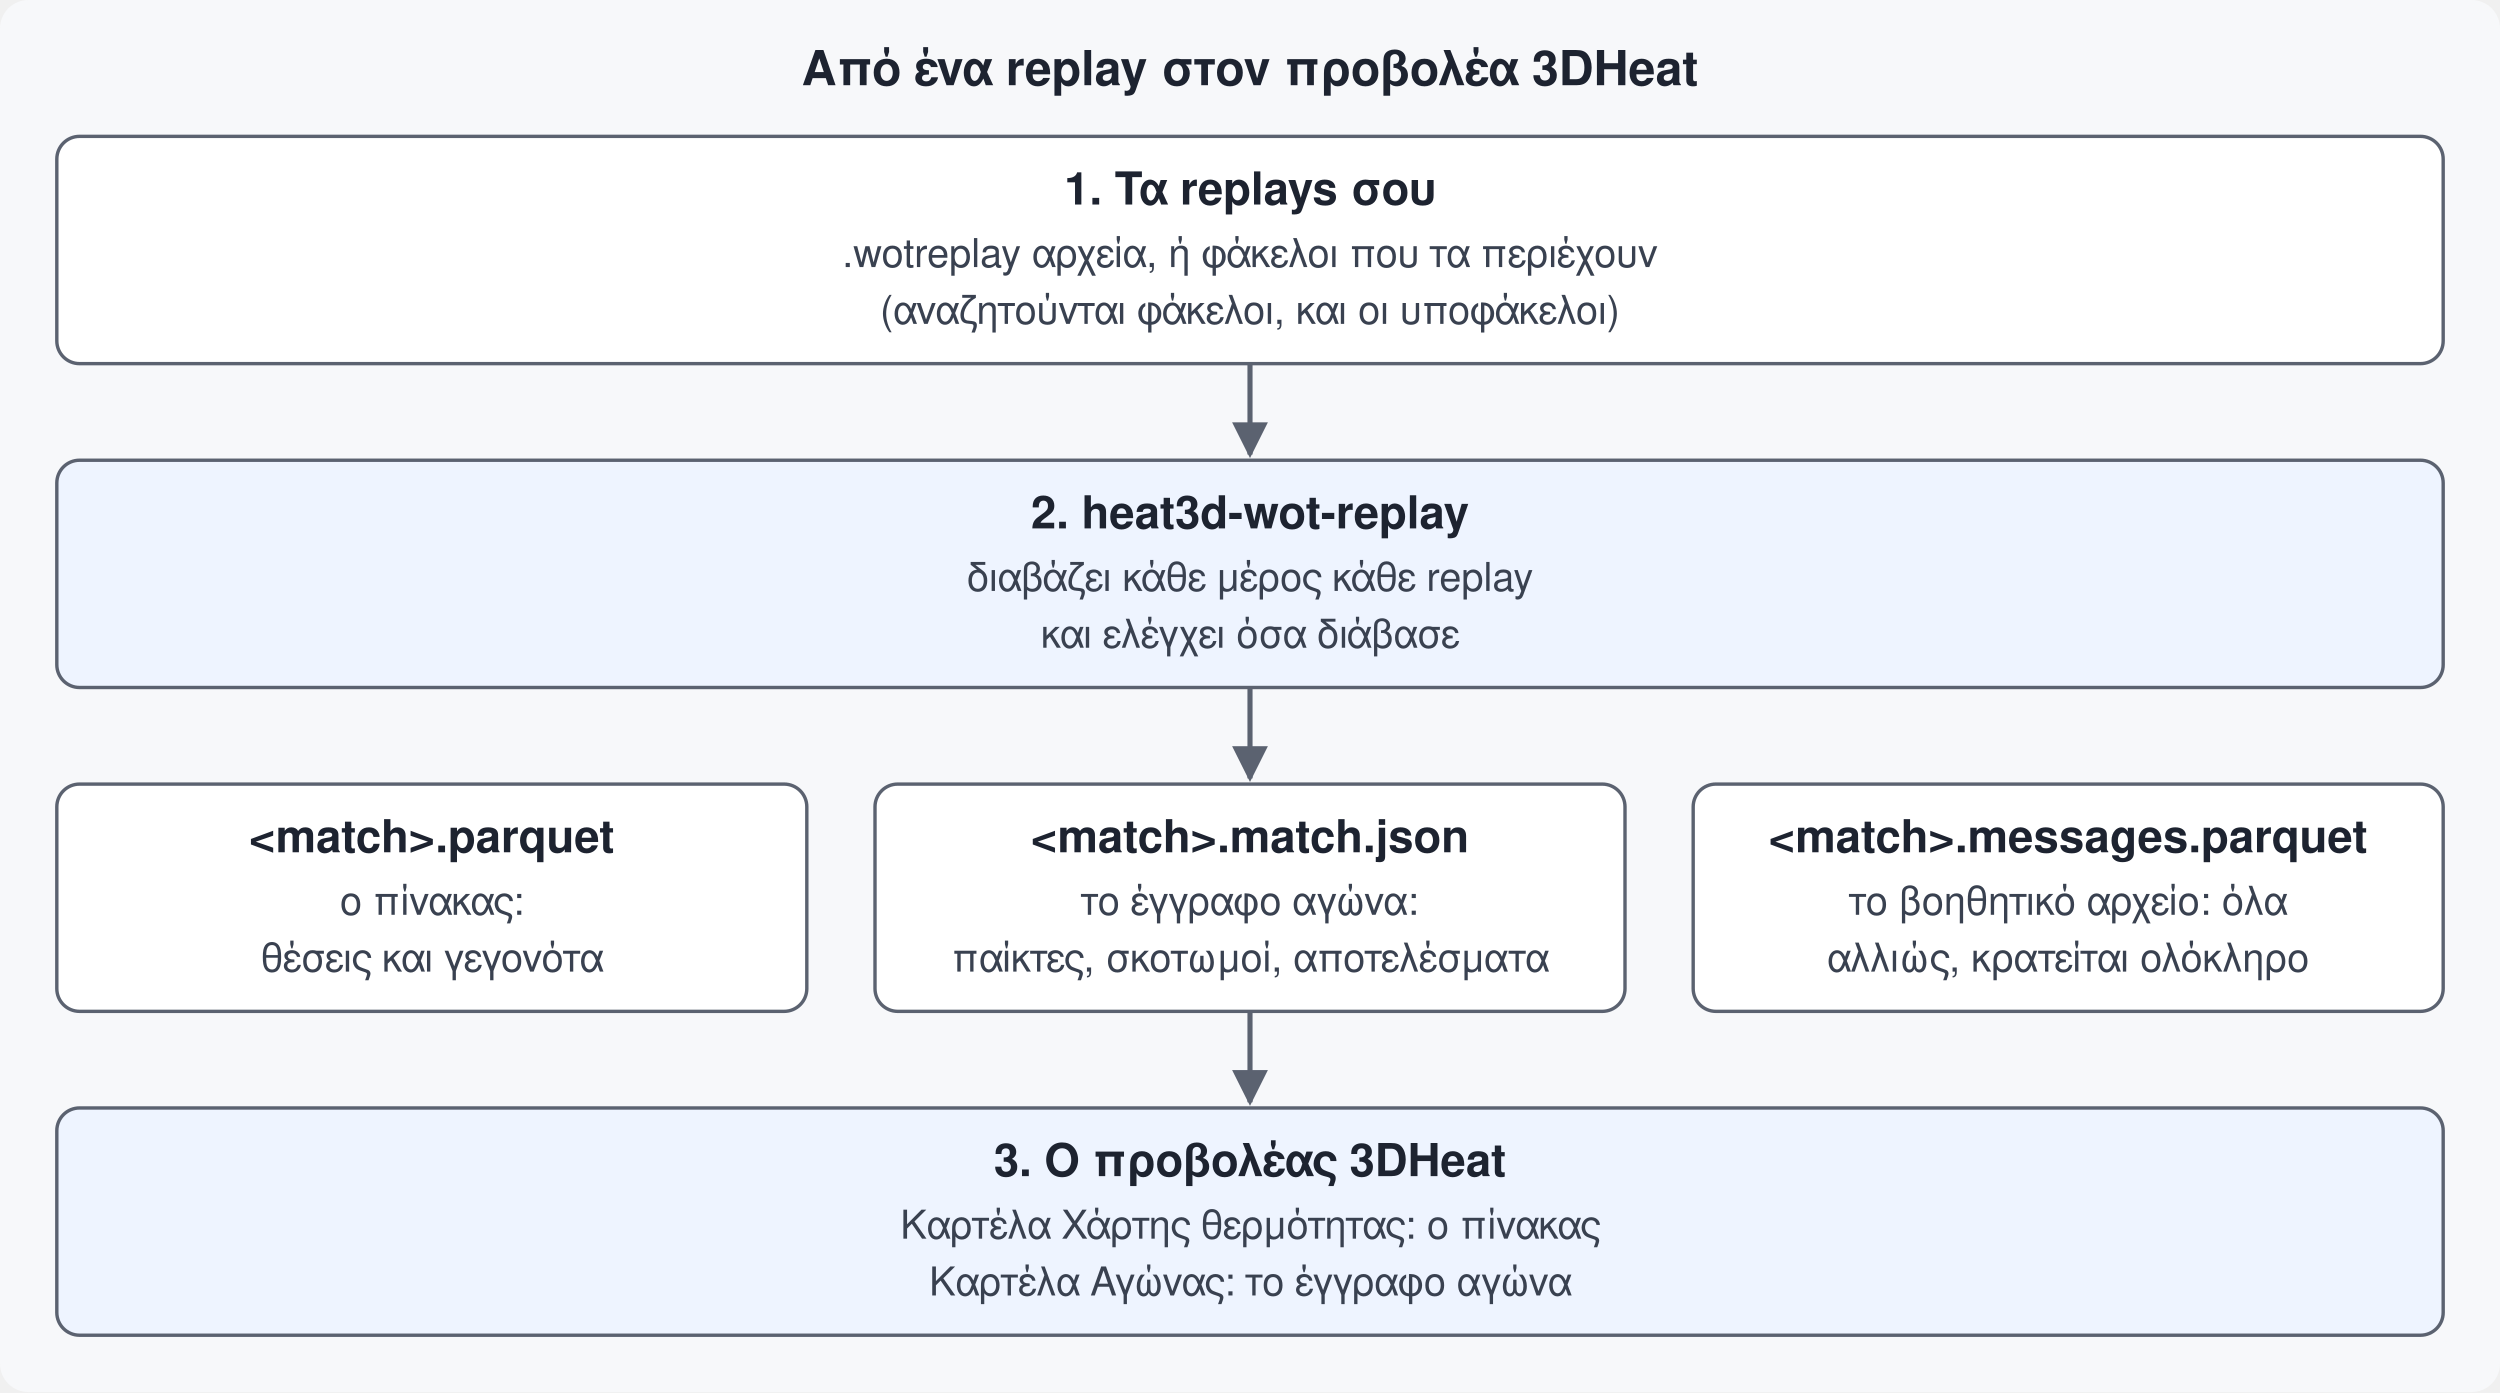
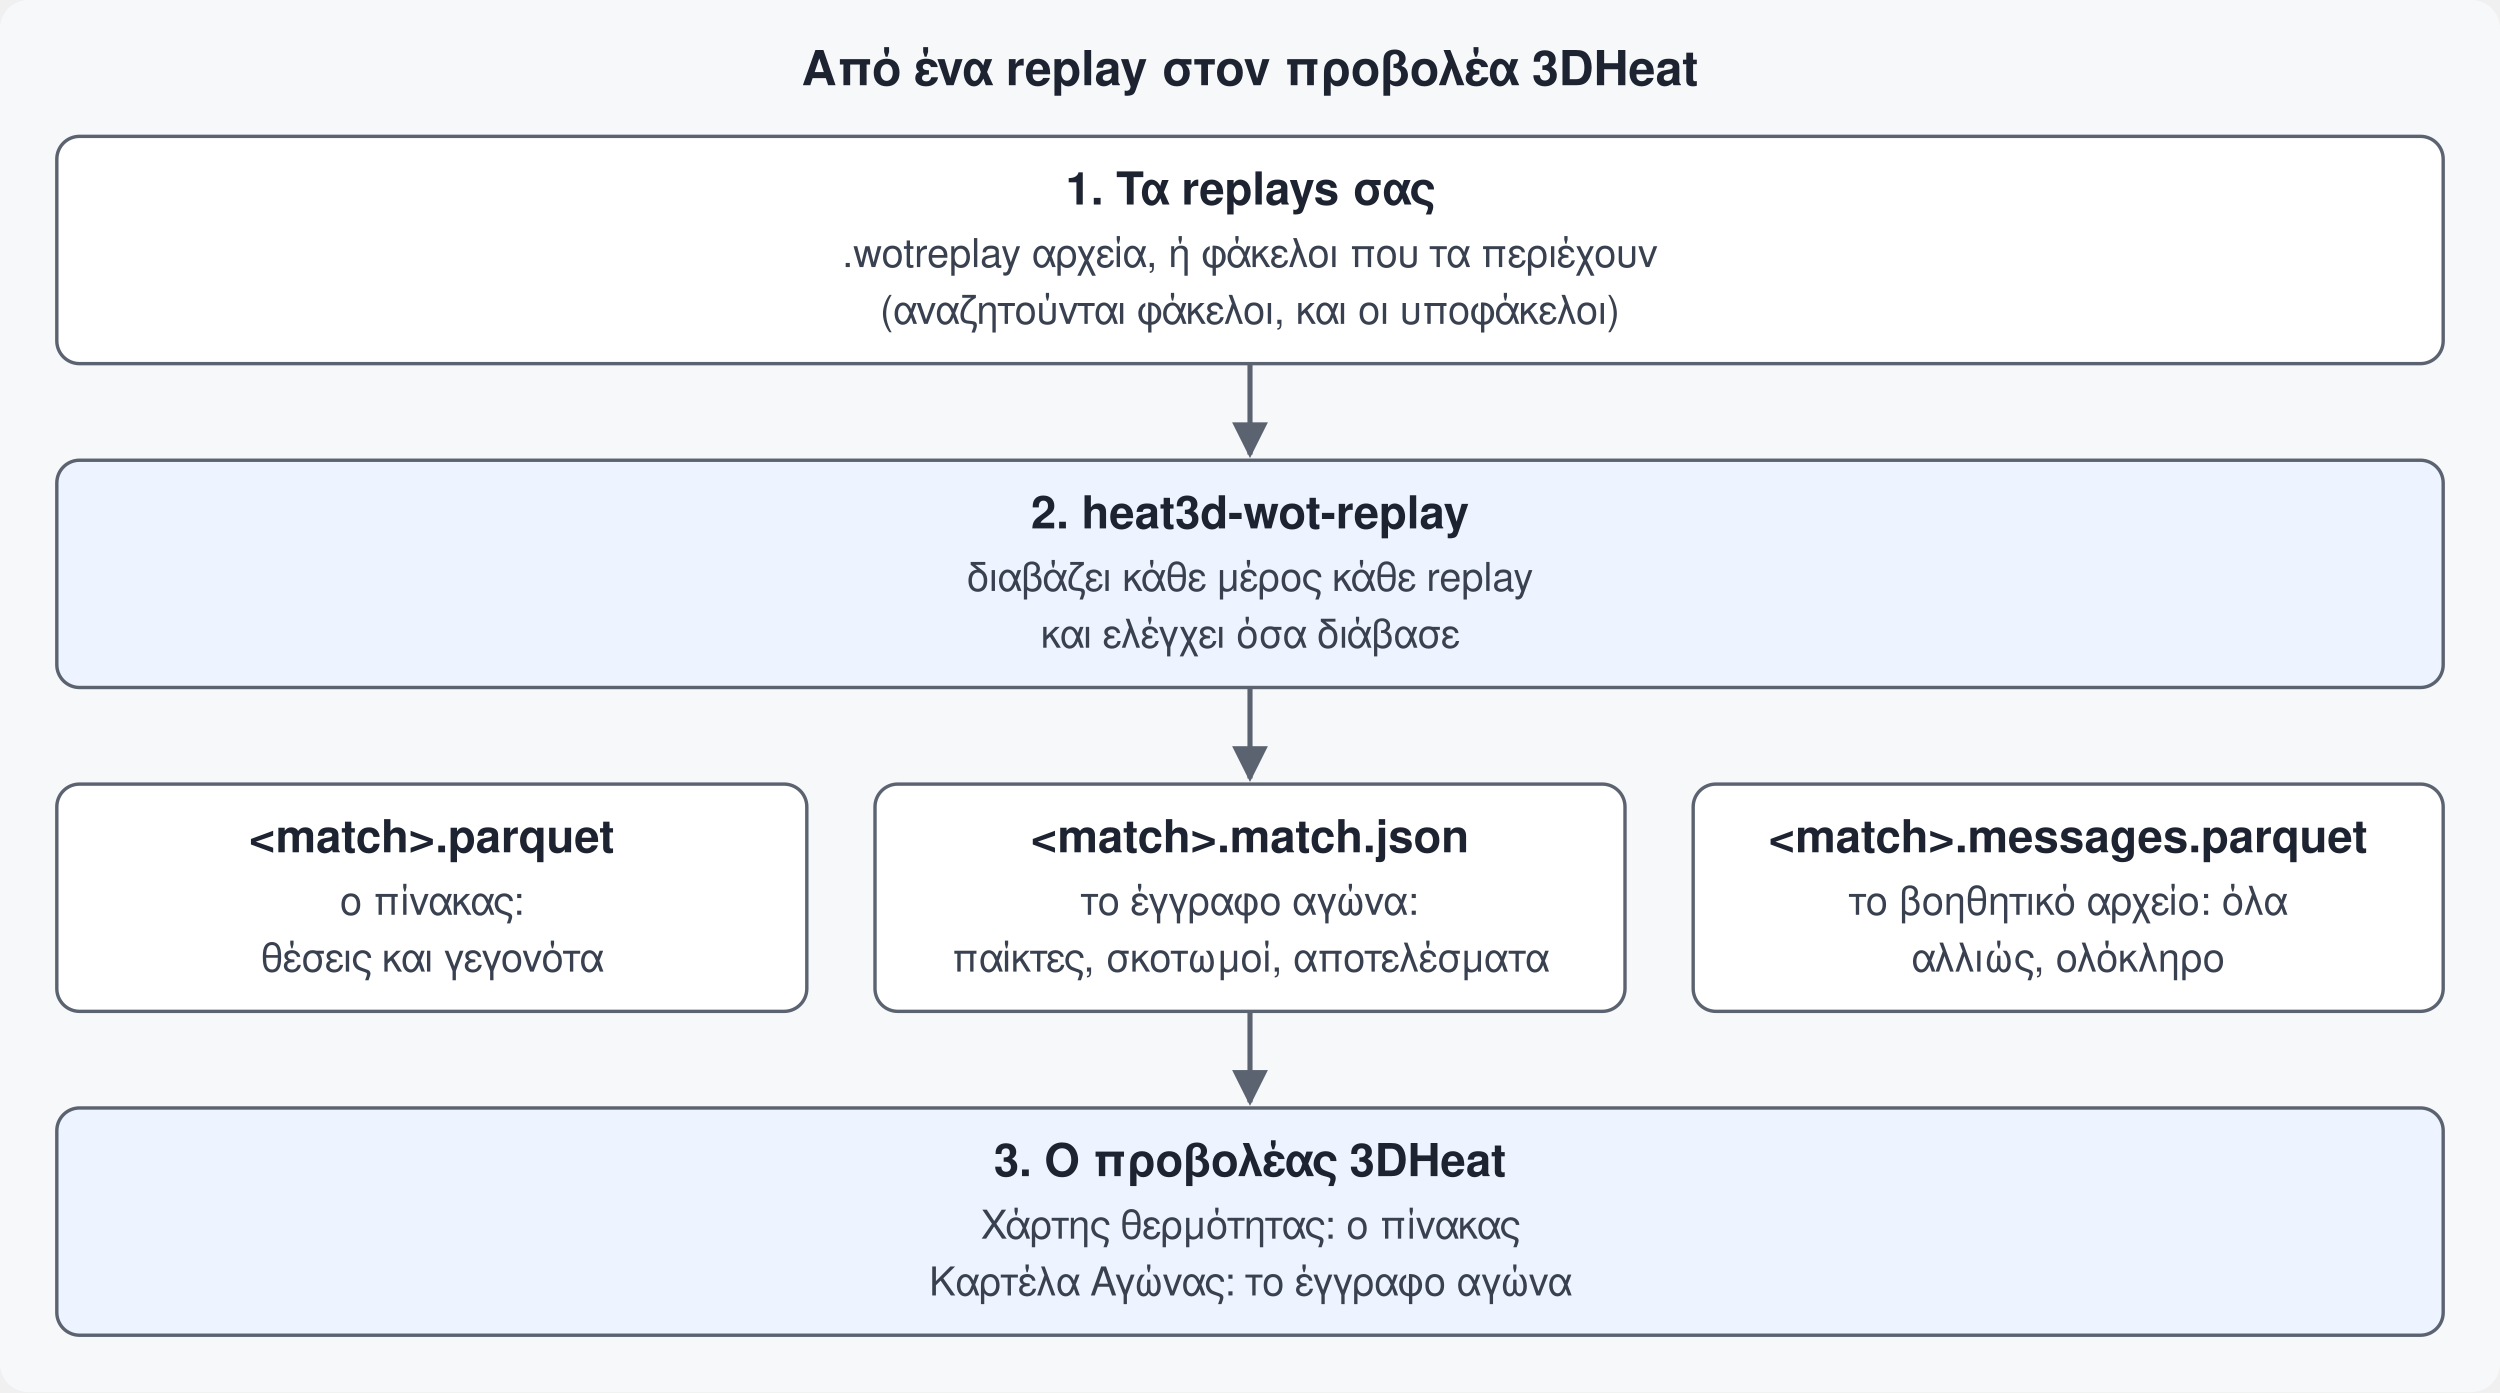
<svg xmlns="http://www.w3.org/2000/svg" width="880" height="490" viewBox="0 0 880 490" role="img" aria-label="From a replay to the 3DHeat viewer">
  <defs>
    <marker id="a" viewBox="0 0 10 10" refX="9" refY="5" markerWidth="7" markerHeight="7" orient="auto">
      <path d="M0,0 L10,5 L0,10 z" fill="#5b6270" />
    </marker>
  </defs>
  <rect width="880" height="490" rx="10" fill="#f7f8fa" />
  <text x="440" y="30" font-family="Segoe UI,Helvetica,Arial,sans-serif" font-size="17" font-weight="600" text-anchor="middle" fill="#1d2330">Από ένα replay στον προβολέα 3DHeat</text>
  <rect x="20" y="48" width="840" height="80" rx="8" fill="#ffffff" stroke="#5b6270" stroke-width="1.2" />
-   <text x="440" y="72" font-family="Segoe UI,Helvetica,Arial,sans-serif" font-size="16" font-weight="600" text-anchor="middle" fill="#1d2330">1. Τα replays σου</text>
+   <text x="440" y="72" font-family="Segoe UI,Helvetica,Arial,sans-serif" font-size="16" font-weight="600" text-anchor="middle" fill="#1d2330">1. Τα replays σας</text>
  <text x="440" y="94" font-family="Segoe UI,Helvetica,Arial,sans-serif" font-size="14" text-anchor="middle" fill="#394150">.wotreplay αρχεία, ή φάκελοι που τα περιέχουν</text>
  <text x="440" y="114" font-family="Segoe UI,Helvetica,Arial,sans-serif" font-size="14" text-anchor="middle" fill="#394150">(αναζητούνται φάκελοι, και οι υποφάκελοι)</text>
  <line x1="440" y1="128" x2="440" y2="160" stroke="#5b6270" stroke-width="1.8" marker-end="url(#a)" />
  <rect x="20" y="162" width="840" height="80" rx="8" fill="#eef4ff" stroke="#5b6270" stroke-width="1.2" />
  <text x="440" y="186" font-family="Segoe UI,Helvetica,Arial,sans-serif" font-size="16" font-weight="600" text-anchor="middle" fill="#1d2330">2. heat3d-wot-replay</text>
  <text x="440" y="208" font-family="Segoe UI,Helvetica,Arial,sans-serif" font-size="14" text-anchor="middle" fill="#394150">διαβάζει κάθε μέρος κάθε replay</text>
  <text x="440" y="228" font-family="Segoe UI,Helvetica,Arial,sans-serif" font-size="14" text-anchor="middle" fill="#394150">και ελέγχει όσα διάβασε</text>
  <line x1="440" y1="242" x2="440" y2="274" stroke="#5b6270" stroke-width="1.8" marker-end="url(#a)" />
  <rect x="20" y="276" width="264" height="80" rx="8" fill="#ffffff" stroke="#5b6270" stroke-width="1.2" />
  <text x="152" y="300" font-family="Segoe UI,Helvetica,Arial,sans-serif" font-size="16" font-weight="600" text-anchor="middle" fill="#1d2330">&lt;match&gt;.parquet</text>
  <text x="152" y="322" font-family="Segoe UI,Helvetica,Arial,sans-serif" font-size="14" text-anchor="middle" fill="#394150">ο πίνακας:</text>
  <text x="152" y="342" font-family="Segoe UI,Helvetica,Arial,sans-serif" font-size="14" text-anchor="middle" fill="#394150">θέσεις και γεγονότα</text>
  <rect x="308" y="276" width="264" height="80" rx="8" fill="#ffffff" stroke="#5b6270" stroke-width="1.2" />
  <text x="440" y="300" font-family="Segoe UI,Helvetica,Arial,sans-serif" font-size="16" font-weight="600" text-anchor="middle" fill="#1d2330">&lt;match&gt;.match.json</text>
  <text x="440" y="322" font-family="Segoe UI,Helvetica,Arial,sans-serif" font-size="14" text-anchor="middle" fill="#394150">το έγγραφο αγώνα:</text>
  <text x="440" y="342" font-family="Segoe UI,Helvetica,Arial,sans-serif" font-size="14" text-anchor="middle" fill="#394150">παίκτες, σκοτωμοί, αποτελέσματα</text>
  <rect x="596" y="276" width="264" height="80" rx="8" fill="#ffffff" stroke="#5b6270" stroke-width="1.2" />
  <text x="728" y="300" font-family="Segoe UI,Helvetica,Arial,sans-serif" font-size="16" font-weight="600" text-anchor="middle" fill="#1d2330">&lt;match&gt;.messages.parquet</text>
  <text x="728" y="322" font-family="Segoe UI,Helvetica,Arial,sans-serif" font-size="14" text-anchor="middle" fill="#394150">το βοηθητικό αρχείο: όλα</text>
-   <text x="728" y="342" font-family="Segoe UI,Helvetica,Arial,sans-serif" font-size="14" text-anchor="middle" fill="#394150">αλλιώς, κρατείται ολόκληρο</text>
+   <text x="728" y="342" font-family="Segoe UI,Helvetica,Arial,sans-serif" font-size="14" text-anchor="middle" fill="#394150">αλλιώς, ολόκληρο</text>
  <line x1="440" y1="356" x2="440" y2="388" stroke="#5b6270" stroke-width="1.8" marker-end="url(#a)" />
  <rect x="20" y="390" width="840" height="80" rx="8" fill="#eef4ff" stroke="#5b6270" stroke-width="1.2" />
  <text x="440" y="414" font-family="Segoe UI,Helvetica,Arial,sans-serif" font-size="16" font-weight="600" text-anchor="middle" fill="#1d2330">3. Ο προβολέας 3DHeat</text>
-   <text x="440" y="436" font-family="Segoe UI,Helvetica,Arial,sans-serif" font-size="14" text-anchor="middle" fill="#394150">Καρτέλα Χάρτης θερμότητας: ο πίνακας</text>
+   <text x="440" y="436" font-family="Segoe UI,Helvetica,Arial,sans-serif" font-size="14" text-anchor="middle" fill="#394150">Χάρτης θερμότητας: ο πίνακας</text>
  <text x="440" y="456" font-family="Segoe UI,Helvetica,Arial,sans-serif" font-size="14" text-anchor="middle" fill="#394150">Καρτέλα Αγώνας: το έγγραφο αγώνα</text>
</svg>
